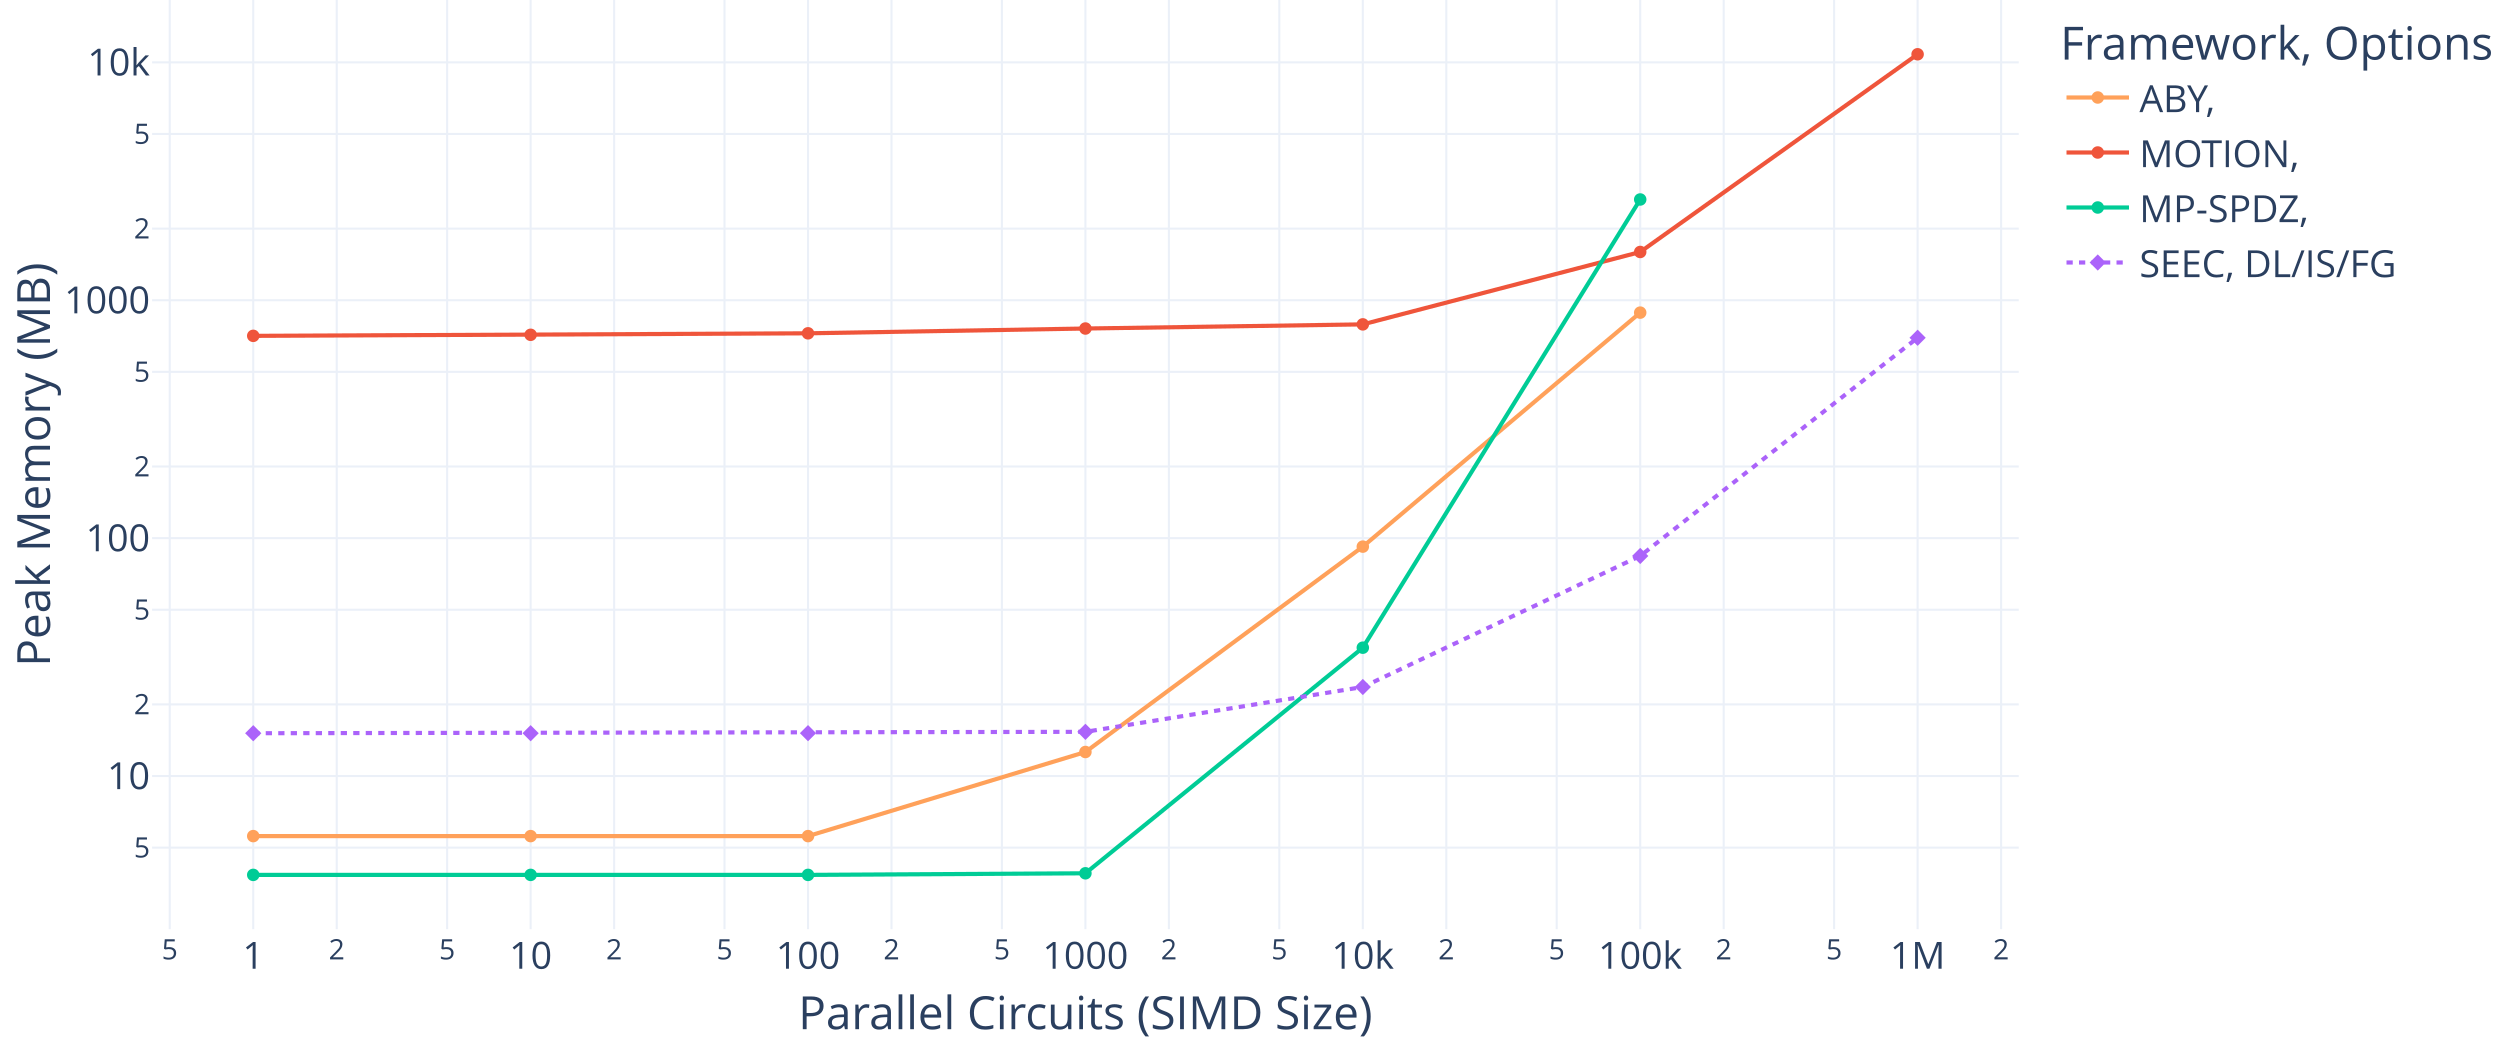
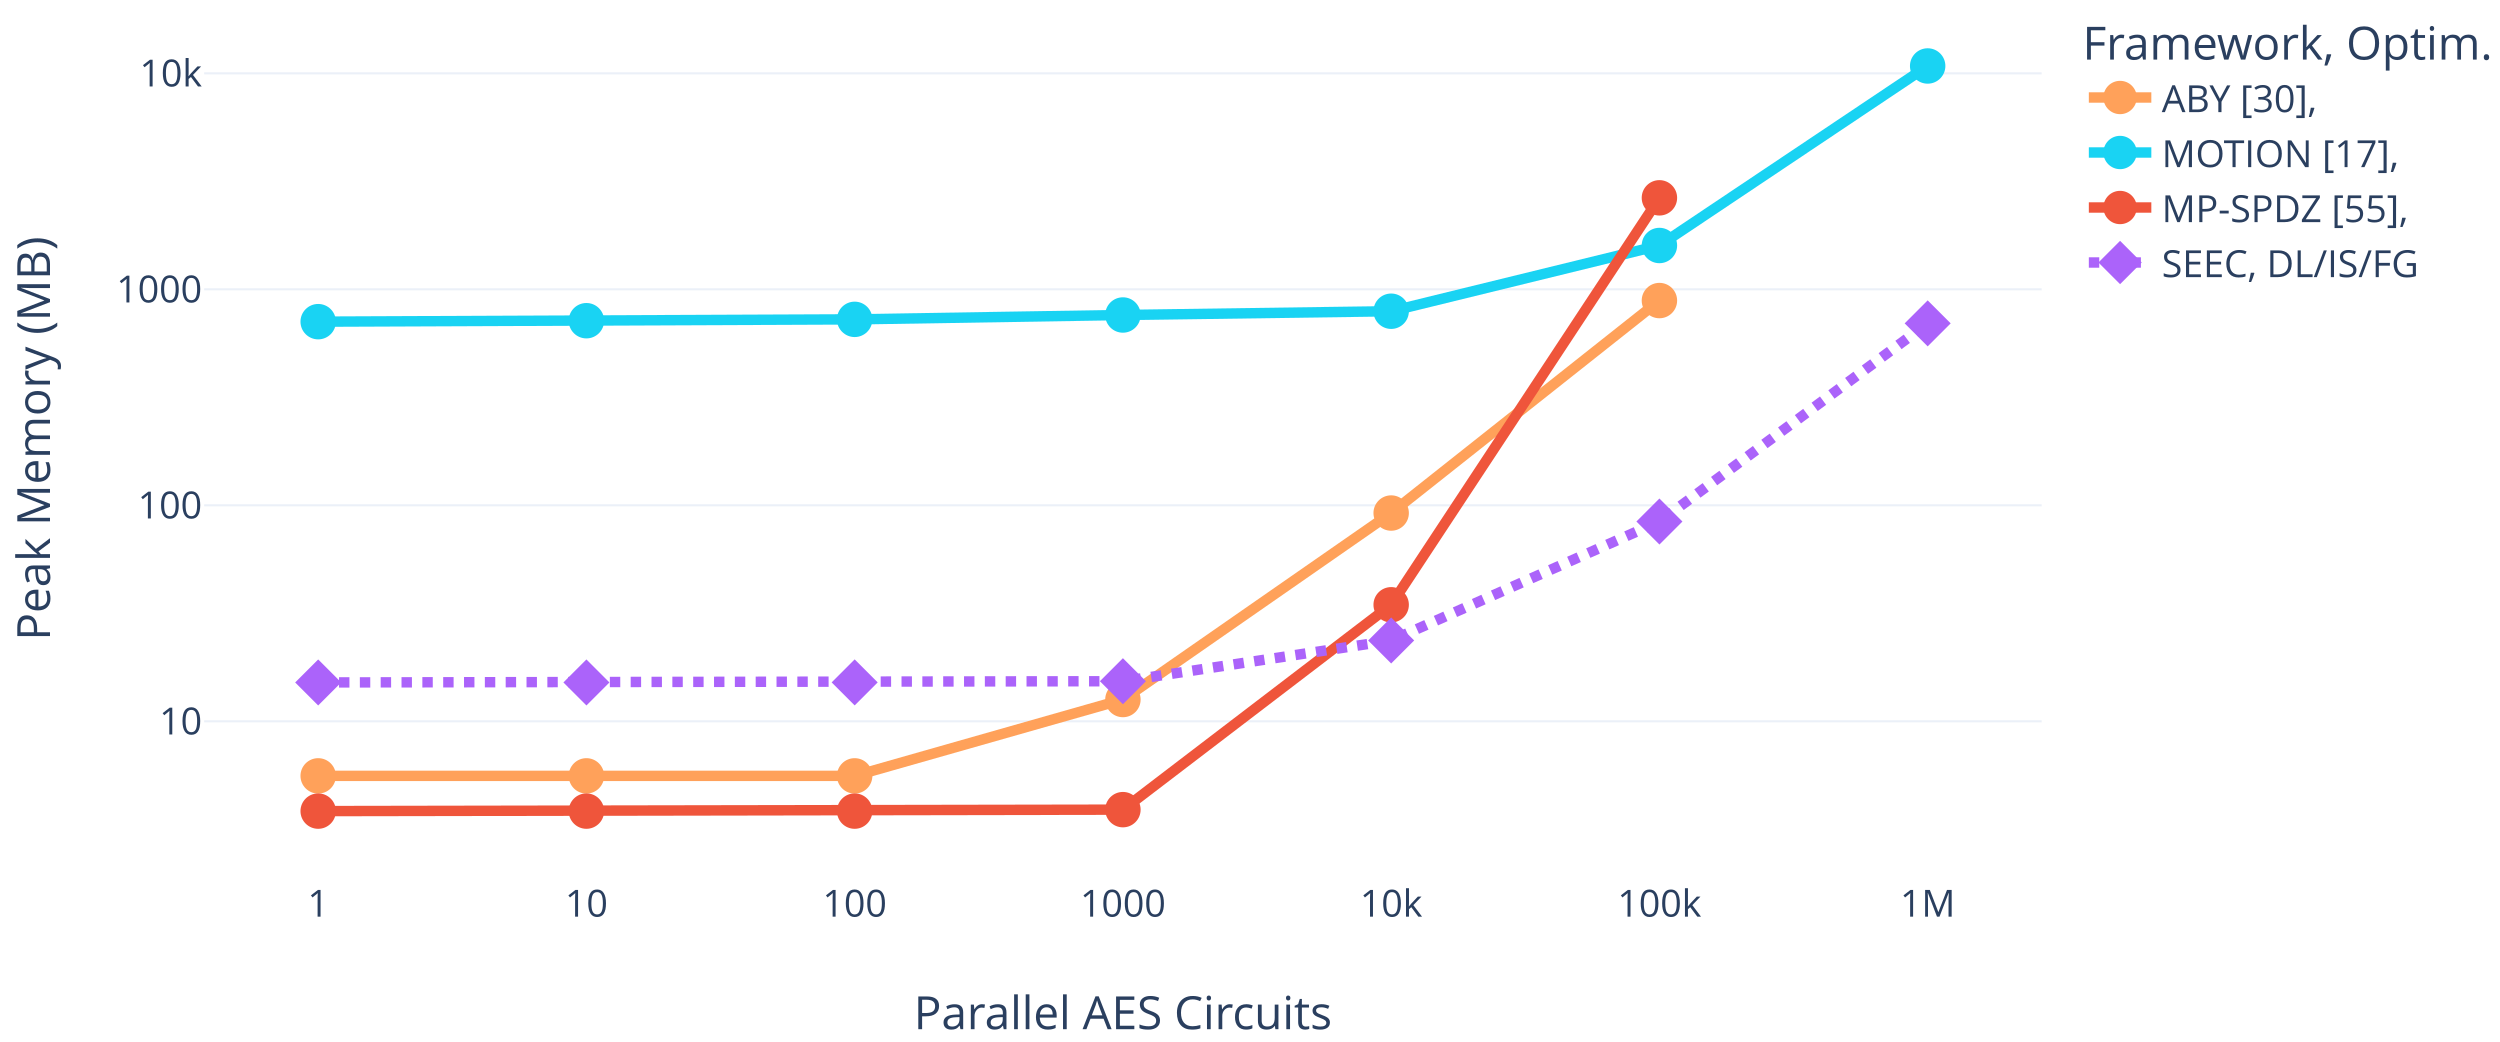
<svg xmlns="http://www.w3.org/2000/svg" class="main-svg" width="1200" height="500" style="" viewBox="0 0 1200 500">
  <rect x="0" y="0" width="1200" height="500" style="fill: rgb(255, 255, 255); fill-opacity: 1;" />
-   <defs id="defs-ccf6f9">
+   <defs id="defs-198258">
    <g class="clips">
-       <clipPath id="clipccf6f9xyplot" class="plotclip">
-         <rect width="896" height="446" />
-       </clipPath>
-       <clipPath class="axesclip" id="clipccf6f9x">
-         <rect x="73" y="0" width="896" height="500" />
-       </clipPath>
-       <clipPath class="axesclip" id="clipccf6f9y">
-         <rect x="0" y="0" width="1200" height="446" />
-       </clipPath>
-       <clipPath class="axesclip" id="clipccf6f9xy">
-         <rect x="73" y="0" width="896" height="446" />
+       <clipPath id="clip198258xyplot" class="plotclip">
+         <rect width="882" height="421" />
+       </clipPath>
+       <clipPath class="axesclip" id="clip198258x">
+         <rect x="98" y="0" width="882" height="500" />
+       </clipPath>
+       <clipPath class="axesclip" id="clip198258y">
+         <rect x="0" y="0" width="1200" height="421" />
+       </clipPath>
+       <clipPath class="axesclip" id="clip198258xy">
+         <rect x="98" y="0" width="882" height="421" />
      </clipPath>
    </g>
    <g class="gradients" />
    <g class="patterns" />
  </defs>
  <g class="bglayer" />
  <g class="layer-below">
    <g class="imagelayer" />
    <g class="shapelayer" />
  </g>
  <g class="cartesianlayer">
    <g class="subplot xy">
      <g class="layer-subplot">
        <g class="shapelayer" />
        <g class="imagelayer" />
      </g>
      <g class="minor-gridlayer">
        <g class="x" />
        <g class="y" />
      </g>
      <g class="gridlayer">
-         <g class="x">
-           <path class="xgrid crisp" transform="translate(81.47,0)" d="M0,0v446" style="stroke: rgb(235, 240, 248); stroke-opacity: 1; stroke-width: 1px;" />
-           <path class="xgrid crisp" transform="translate(121.55,0)" d="M0,0v446" style="stroke: rgb(235, 240, 248); stroke-opacity: 1; stroke-width: 1px;" />
-           <path class="xgrid crisp" transform="translate(161.63,0)" d="M0,0v446" style="stroke: rgb(235, 240, 248); stroke-opacity: 1; stroke-width: 1px;" />
-           <path class="xgrid crisp" transform="translate(214.62,0)" d="M0,0v446" style="stroke: rgb(235, 240, 248); stroke-opacity: 1; stroke-width: 1px;" />
-           <path class="xgrid crisp" transform="translate(254.7,0)" d="M0,0v446" style="stroke: rgb(235, 240, 248); stroke-opacity: 1; stroke-width: 1px;" />
-           <path class="xgrid crisp" transform="translate(294.78,0)" d="M0,0v446" style="stroke: rgb(235, 240, 248); stroke-opacity: 1; stroke-width: 1px;" />
-           <path class="xgrid crisp" transform="translate(347.77,0)" d="M0,0v446" style="stroke: rgb(235, 240, 248); stroke-opacity: 1; stroke-width: 1px;" />
-           <path class="xgrid crisp" transform="translate(387.85,0)" d="M0,0v446" style="stroke: rgb(235, 240, 248); stroke-opacity: 1; stroke-width: 1px;" />
-           <path class="xgrid crisp" transform="translate(427.93,0)" d="M0,0v446" style="stroke: rgb(235, 240, 248); stroke-opacity: 1; stroke-width: 1px;" />
-           <path class="xgrid crisp" transform="translate(480.92,0)" d="M0,0v446" style="stroke: rgb(235, 240, 248); stroke-opacity: 1; stroke-width: 1px;" />
-           <path class="xgrid crisp" transform="translate(521,0)" d="M0,0v446" style="stroke: rgb(235, 240, 248); stroke-opacity: 1; stroke-width: 1px;" />
-           <path class="xgrid crisp" transform="translate(561.08,0)" d="M0,0v446" style="stroke: rgb(235, 240, 248); stroke-opacity: 1; stroke-width: 1px;" />
-           <path class="xgrid crisp" transform="translate(614.07,0)" d="M0,0v446" style="stroke: rgb(235, 240, 248); stroke-opacity: 1; stroke-width: 1px;" />
-           <path class="xgrid crisp" transform="translate(654.15,0)" d="M0,0v446" style="stroke: rgb(235, 240, 248); stroke-opacity: 1; stroke-width: 1px;" />
-           <path class="xgrid crisp" transform="translate(694.23,0)" d="M0,0v446" style="stroke: rgb(235, 240, 248); stroke-opacity: 1; stroke-width: 1px;" />
-           <path class="xgrid crisp" transform="translate(747.22,0)" d="M0,0v446" style="stroke: rgb(235, 240, 248); stroke-opacity: 1; stroke-width: 1px;" />
-           <path class="xgrid crisp" transform="translate(787.3,0)" d="M0,0v446" style="stroke: rgb(235, 240, 248); stroke-opacity: 1; stroke-width: 1px;" />
-           <path class="xgrid crisp" transform="translate(827.38,0)" d="M0,0v446" style="stroke: rgb(235, 240, 248); stroke-opacity: 1; stroke-width: 1px;" />
-           <path class="xgrid crisp" transform="translate(880.37,0)" d="M0,0v446" style="stroke: rgb(235, 240, 248); stroke-opacity: 1; stroke-width: 1px;" />
-           <path class="xgrid crisp" transform="translate(920.45,0)" d="M0,0v446" style="stroke: rgb(235, 240, 248); stroke-opacity: 1; stroke-width: 1px;" />
-           <path class="xgrid crisp" transform="translate(960.53,0)" d="M0,0v446" style="stroke: rgb(235, 240, 248); stroke-opacity: 1; stroke-width: 1px;" />
-         </g>
+         <g class="x" />
        <g class="y">
-           <path class="ygrid crisp" transform="translate(0,406.86)" d="M73,0h896" style="stroke: rgb(235, 240, 248); stroke-opacity: 1; stroke-width: 1px;" />
-           <path class="ygrid crisp" transform="translate(0,372.49)" d="M73,0h896" style="stroke: rgb(235, 240, 248); stroke-opacity: 1; stroke-width: 1px;" />
-           <path class="ygrid crisp" transform="translate(0,338.11)" d="M73,0h896" style="stroke: rgb(235, 240, 248); stroke-opacity: 1; stroke-width: 1px;" />
-           <path class="ygrid crisp" transform="translate(0,292.67)" d="M73,0h896" style="stroke: rgb(235, 240, 248); stroke-opacity: 1; stroke-width: 1px;" />
-           <path class="ygrid crisp" transform="translate(0,258.3)" d="M73,0h896" style="stroke: rgb(235, 240, 248); stroke-opacity: 1; stroke-width: 1px;" />
-           <path class="ygrid crisp" transform="translate(0,223.93)" d="M73,0h896" style="stroke: rgb(235, 240, 248); stroke-opacity: 1; stroke-width: 1px;" />
-           <path class="ygrid crisp" transform="translate(0,178.49)" d="M73,0h896" style="stroke: rgb(235, 240, 248); stroke-opacity: 1; stroke-width: 1px;" />
-           <path class="ygrid crisp" transform="translate(0,144.11)" d="M73,0h896" style="stroke: rgb(235, 240, 248); stroke-opacity: 1; stroke-width: 1px;" />
-           <path class="ygrid crisp" transform="translate(0,109.74)" d="M73,0h896" style="stroke: rgb(235, 240, 248); stroke-opacity: 1; stroke-width: 1px;" />
-           <path class="ygrid crisp" transform="translate(0,64.3)" d="M73,0h896" style="stroke: rgb(235, 240, 248); stroke-opacity: 1; stroke-width: 1px;" />
-           <path class="ygrid crisp" transform="translate(0,29.93)" d="M73,0h896" style="stroke: rgb(235, 240, 248); stroke-opacity: 1; stroke-width: 1px;" />
+           <path class="ygrid crisp" transform="translate(0,346.23)" d="M98,0h882" style="stroke: rgb(235, 240, 248); stroke-opacity: 1; stroke-width: 1px;" />
+           <path class="ygrid crisp" transform="translate(0,242.55)" d="M98,0h882" style="stroke: rgb(235, 240, 248); stroke-opacity: 1; stroke-width: 1px;" />
+           <path class="ygrid crisp" transform="translate(0,138.87)" d="M98,0h882" style="stroke: rgb(235, 240, 248); stroke-opacity: 1; stroke-width: 1px;" />
+           <path class="ygrid crisp" transform="translate(0,35.2)" d="M98,0h882" style="stroke: rgb(235, 240, 248); stroke-opacity: 1; stroke-width: 1px;" />
        </g>
      </g>
      <g class="zerolinelayer" />
      <path class="xlines-below" />
      <path class="ylines-below" />
      <g class="overlines-below" />
      <g class="xaxislayer-below" />
      <g class="yaxislayer-below" />
      <g class="overaxes-below" />
-       <g class="plot" transform="translate(73,0)" clip-path="url(#clipccf6f9xyplot)">
+       <g class="plot" transform="translate(98,0)" clip-path="url(#clip198258xyplot)">
        <g class="scatterlayer mlayer">
-           <g class="trace scatter tracec33f34" style="stroke-miterlimit: 2; opacity: 1;">
-             <g class="fills" />
-             <g class="errorbars" />
-             <g class="lines">
-               <path class="js-line" d="M48.55,401.33L314.85,401.33L448,360.96L581.15,262.38L714.3,150.06" style="vector-effect: none; fill: none; stroke: rgb(255, 161, 90); stroke-opacity: 1; stroke-width: 2px; opacity: 1;" />
-             </g>
-             <g class="points">
-               <path class="point" transform="translate(48.55,401.33)" d="M3,0A3,3 0 1,1 0,-3A3,3 0 0,1 3,0Z" style="opacity: 1; stroke-width: 0px; fill: rgb(255, 161, 90); fill-opacity: 1;" />
-               <path class="point" transform="translate(181.7,401.33)" d="M3,0A3,3 0 1,1 0,-3A3,3 0 0,1 3,0Z" style="opacity: 1; stroke-width: 0px; fill: rgb(255, 161, 90); fill-opacity: 1;" />
-               <path class="point" transform="translate(314.85,401.33)" d="M3,0A3,3 0 1,1 0,-3A3,3 0 0,1 3,0Z" style="opacity: 1; stroke-width: 0px; fill: rgb(255, 161, 90); fill-opacity: 1;" />
-               <path class="point" transform="translate(448,360.96)" d="M3,0A3,3 0 1,1 0,-3A3,3 0 0,1 3,0Z" style="opacity: 1; stroke-width: 0px; fill: rgb(255, 161, 90); fill-opacity: 1;" />
-               <path class="point" transform="translate(581.15,262.38)" d="M3,0A3,3 0 1,1 0,-3A3,3 0 0,1 3,0Z" style="opacity: 1; stroke-width: 0px; fill: rgb(255, 161, 90); fill-opacity: 1;" />
-               <path class="point" transform="translate(714.3,150.06)" d="M3,0A3,3 0 1,1 0,-3A3,3 0 0,1 3,0Z" style="opacity: 1; stroke-width: 0px; fill: rgb(255, 161, 90); fill-opacity: 1;" />
-             </g>
-             <g class="text" />
-           </g>
-           <g class="trace scatter trace591c91" style="stroke-miterlimit: 2; opacity: 1;">
-             <g class="fills" />
-             <g class="errorbars" />
-             <g class="lines">
-               <path class="js-line" d="M48.55,161.21L314.85,159.99L448,157.69L581.15,155.7L714.3,120.95L847.45,26.05" style="vector-effect: none; fill: none; stroke: rgb(239, 85, 59); stroke-opacity: 1; stroke-width: 2px; opacity: 1;" />
-             </g>
-             <g class="points">
-               <path class="point" transform="translate(48.55,161.21)" d="M3,0A3,3 0 1,1 0,-3A3,3 0 0,1 3,0Z" style="opacity: 1; stroke-width: 0px; fill: rgb(239, 85, 59); fill-opacity: 1;" />
-               <path class="point" transform="translate(181.7,160.71)" d="M3,0A3,3 0 1,1 0,-3A3,3 0 0,1 3,0Z" style="opacity: 1; stroke-width: 0px; fill: rgb(239, 85, 59); fill-opacity: 1;" />
-               <path class="point" transform="translate(314.85,159.99)" d="M3,0A3,3 0 1,1 0,-3A3,3 0 0,1 3,0Z" style="opacity: 1; stroke-width: 0px; fill: rgb(239, 85, 59); fill-opacity: 1;" />
-               <path class="point" transform="translate(448,157.69)" d="M3,0A3,3 0 1,1 0,-3A3,3 0 0,1 3,0Z" style="opacity: 1; stroke-width: 0px; fill: rgb(239, 85, 59); fill-opacity: 1;" />
-               <path class="point" transform="translate(581.15,155.7)" d="M3,0A3,3 0 1,1 0,-3A3,3 0 0,1 3,0Z" style="opacity: 1; stroke-width: 0px; fill: rgb(239, 85, 59); fill-opacity: 1;" />
-               <path class="point" transform="translate(714.3,120.95)" d="M3,0A3,3 0 1,1 0,-3A3,3 0 0,1 3,0Z" style="opacity: 1; stroke-width: 0px; fill: rgb(239, 85, 59); fill-opacity: 1;" />
-               <path class="point" transform="translate(847.45,26.05)" d="M3,0A3,3 0 1,1 0,-3A3,3 0 0,1 3,0Z" style="opacity: 1; stroke-width: 0px; fill: rgb(239, 85, 59); fill-opacity: 1;" />
-             </g>
-             <g class="text" />
-           </g>
-           <g class="trace scatter trace5002c6" style="stroke-miterlimit: 2; opacity: 1;">
-             <g class="fills" />
-             <g class="errorbars" />
-             <g class="lines">
-               <path class="js-line" d="M48.55,419.95L314.85,419.95L448,419.18L581.15,310.89L714.3,95.75" style="vector-effect: none; fill: none; stroke: rgb(0, 204, 150); stroke-opacity: 1; stroke-width: 2px; opacity: 1;" />
-             </g>
-             <g class="points">
-               <path class="point" transform="translate(48.55,419.95)" d="M3,0A3,3 0 1,1 0,-3A3,3 0 0,1 3,0Z" style="opacity: 1; stroke-width: 0px; fill: rgb(0, 204, 150); fill-opacity: 1;" />
-               <path class="point" transform="translate(181.7,419.95)" d="M3,0A3,3 0 1,1 0,-3A3,3 0 0,1 3,0Z" style="opacity: 1; stroke-width: 0px; fill: rgb(0, 204, 150); fill-opacity: 1;" />
-               <path class="point" transform="translate(314.85,419.95)" d="M3,0A3,3 0 1,1 0,-3A3,3 0 0,1 3,0Z" style="opacity: 1; stroke-width: 0px; fill: rgb(0, 204, 150); fill-opacity: 1;" />
-               <path class="point" transform="translate(448,419.18)" d="M3,0A3,3 0 1,1 0,-3A3,3 0 0,1 3,0Z" style="opacity: 1; stroke-width: 0px; fill: rgb(0, 204, 150); fill-opacity: 1;" />
-               <path class="point" transform="translate(581.15,310.89)" d="M3,0A3,3 0 1,1 0,-3A3,3 0 0,1 3,0Z" style="opacity: 1; stroke-width: 0px; fill: rgb(0, 204, 150); fill-opacity: 1;" />
-               <path class="point" transform="translate(714.3,95.75)" d="M3,0A3,3 0 1,1 0,-3A3,3 0 0,1 3,0Z" style="opacity: 1; stroke-width: 0px; fill: rgb(0, 204, 150); fill-opacity: 1;" />
-             </g>
-             <g class="text" />
-           </g>
-           <g class="trace scatter trace430a0f" style="stroke-miterlimit: 2; opacity: 1;">
-             <g class="fills" />
-             <g class="errorbars" />
-             <g class="lines">
-               <path class="js-line" d="M48.55,351.95L448,351.28L581.15,329.76L714.3,266.86L847.45,162.12" style="vector-effect: none; fill: none; stroke: rgb(171, 99, 250); stroke-opacity: 1; stroke-dasharray: 3px, 3px; stroke-width: 2px; opacity: 1;" />
-             </g>
-             <g class="points">
-               <path class="point" transform="translate(48.55,351.95)" d="M3.9,0L0,3.9L-3.9,0L0,-3.9Z" style="opacity: 1; stroke-width: 0px; fill: rgb(171, 99, 250); fill-opacity: 1;" />
-               <path class="point" transform="translate(181.7,351.95)" d="M3.9,0L0,3.9L-3.9,0L0,-3.9Z" style="opacity: 1; stroke-width: 0px; fill: rgb(171, 99, 250); fill-opacity: 1;" />
-               <path class="point" transform="translate(314.85,351.92)" d="M3.9,0L0,3.9L-3.9,0L0,-3.9Z" style="opacity: 1; stroke-width: 0px; fill: rgb(171, 99, 250); fill-opacity: 1;" />
-               <path class="point" transform="translate(448,351.28)" d="M3.9,0L0,3.9L-3.9,0L0,-3.9Z" style="opacity: 1; stroke-width: 0px; fill: rgb(171, 99, 250); fill-opacity: 1;" />
-               <path class="point" transform="translate(581.15,329.76)" d="M3.9,0L0,3.9L-3.9,0L0,-3.9Z" style="opacity: 1; stroke-width: 0px; fill: rgb(171, 99, 250); fill-opacity: 1;" />
-               <path class="point" transform="translate(714.3,266.86)" d="M3.9,0L0,3.9L-3.9,0L0,-3.9Z" style="opacity: 1; stroke-width: 0px; fill: rgb(171, 99, 250); fill-opacity: 1;" />
-               <path class="point" transform="translate(847.45,162.12)" d="M3.9,0L0,3.9L-3.9,0L0,-3.9Z" style="opacity: 1; stroke-width: 0px; fill: rgb(171, 99, 250); fill-opacity: 1;" />
+           <g class="trace scatter trace004ed2" style="stroke-miterlimit: 2; opacity: 1;">
+             <g class="fills" />
+             <g class="errorbars" />
+             <g class="lines">
+               <path class="js-line" d="M54.73,372.42L312.24,372.42L441,335.77L569.76,246.26L698.52,144.27" style="vector-effect: none; fill: none; stroke: rgb(255, 161, 90); stroke-opacity: 1; stroke-width: 5px; opacity: 1;" />
+             </g>
+             <g class="points">
+               <path class="point" transform="translate(54.73,372.42)" d="M8.5,0A8.5,8.5 0 1,1 0,-8.5A8.5,8.5 0 0,1 8.5,0Z" style="opacity: 1; stroke-width: 0px; fill: rgb(255, 161, 90); fill-opacity: 1;" />
+               <path class="point" transform="translate(183.48,372.42)" d="M8.5,0A8.5,8.5 0 1,1 0,-8.5A8.5,8.5 0 0,1 8.5,0Z" style="opacity: 1; stroke-width: 0px; fill: rgb(255, 161, 90); fill-opacity: 1;" />
+               <path class="point" transform="translate(312.24,372.42)" d="M8.5,0A8.5,8.5 0 1,1 0,-8.5A8.5,8.5 0 0,1 8.5,0Z" style="opacity: 1; stroke-width: 0px; fill: rgb(255, 161, 90); fill-opacity: 1;" />
+               <path class="point" transform="translate(441,335.77)" d="M8.5,0A8.5,8.5 0 1,1 0,-8.5A8.5,8.5 0 0,1 8.5,0Z" style="opacity: 1; stroke-width: 0px; fill: rgb(255, 161, 90); fill-opacity: 1;" />
+               <path class="point" transform="translate(569.76,246.26)" d="M8.5,0A8.5,8.5 0 1,1 0,-8.5A8.5,8.5 0 0,1 8.5,0Z" style="opacity: 1; stroke-width: 0px; fill: rgb(255, 161, 90); fill-opacity: 1;" />
+               <path class="point" transform="translate(698.52,144.27)" d="M8.5,0A8.5,8.5 0 1,1 0,-8.5A8.5,8.5 0 0,1 8.5,0Z" style="opacity: 1; stroke-width: 0px; fill: rgb(255, 161, 90); fill-opacity: 1;" />
+             </g>
+             <g class="text" />
+           </g>
+           <g class="trace scatter trace6a9b45" style="stroke-miterlimit: 2; opacity: 1;">
+             <g class="fills" />
+             <g class="errorbars" />
+             <g class="lines">
+               <path class="js-line" d="M54.73,154.4L312.24,153.29L441,151.2L569.76,149.39L698.52,117.84L827.28,31.67" style="vector-effect: none; fill: none; stroke: rgb(25, 211, 243); stroke-opacity: 1; stroke-width: 5px; opacity: 1;" />
+             </g>
+             <g class="points">
+               <path class="point" transform="translate(54.73,154.4)" d="M8.5,0A8.5,8.5 0 1,1 0,-8.5A8.5,8.5 0 0,1 8.5,0Z" style="opacity: 1; stroke-width: 0px; fill: rgb(25, 211, 243); fill-opacity: 1;" />
+               <path class="point" transform="translate(183.48,153.94)" d="M8.5,0A8.5,8.5 0 1,1 0,-8.5A8.5,8.5 0 0,1 8.5,0Z" style="opacity: 1; stroke-width: 0px; fill: rgb(25, 211, 243); fill-opacity: 1;" />
+               <path class="point" transform="translate(312.24,153.29)" d="M8.5,0A8.5,8.5 0 1,1 0,-8.5A8.5,8.5 0 0,1 8.5,0Z" style="opacity: 1; stroke-width: 0px; fill: rgb(25, 211, 243); fill-opacity: 1;" />
+               <path class="point" transform="translate(441,151.2)" d="M8.5,0A8.5,8.5 0 1,1 0,-8.5A8.5,8.5 0 0,1 8.5,0Z" style="opacity: 1; stroke-width: 0px; fill: rgb(25, 211, 243); fill-opacity: 1;" />
+               <path class="point" transform="translate(569.76,149.39)" d="M8.5,0A8.5,8.5 0 1,1 0,-8.5A8.5,8.5 0 0,1 8.5,0Z" style="opacity: 1; stroke-width: 0px; fill: rgb(25, 211, 243); fill-opacity: 1;" />
+               <path class="point" transform="translate(698.52,117.84)" d="M8.5,0A8.5,8.5 0 1,1 0,-8.5A8.5,8.5 0 0,1 8.5,0Z" style="opacity: 1; stroke-width: 0px; fill: rgb(25, 211, 243); fill-opacity: 1;" />
+               <path class="point" transform="translate(827.28,31.67)" d="M8.5,0A8.5,8.5 0 1,1 0,-8.5A8.5,8.5 0 0,1 8.5,0Z" style="opacity: 1; stroke-width: 0px; fill: rgb(25, 211, 243); fill-opacity: 1;" />
+             </g>
+             <g class="text" />
+           </g>
+           <g class="trace scatter trace496ad4" style="stroke-miterlimit: 2; opacity: 1;">
+             <g class="fills" />
+             <g class="errorbars" />
+             <g class="lines">
+               <path class="js-line" d="M54.73,389.33L441,388.63L569.76,290.3L698.52,94.96" style="vector-effect: none; fill: none; stroke: rgb(239, 85, 59); stroke-opacity: 1; stroke-width: 5px; opacity: 1;" />
+             </g>
+             <g class="points">
+               <path class="point" transform="translate(54.73,389.33)" d="M8.5,0A8.5,8.5 0 1,1 0,-8.5A8.5,8.5 0 0,1 8.5,0Z" style="opacity: 1; stroke-width: 0px; fill: rgb(239, 85, 59); fill-opacity: 1;" />
+               <path class="point" transform="translate(183.48,389.33)" d="M8.5,0A8.5,8.5 0 1,1 0,-8.5A8.5,8.5 0 0,1 8.5,0Z" style="opacity: 1; stroke-width: 0px; fill: rgb(239, 85, 59); fill-opacity: 1;" />
+               <path class="point" transform="translate(312.24,389.33)" d="M8.5,0A8.5,8.5 0 1,1 0,-8.5A8.5,8.5 0 0,1 8.5,0Z" style="opacity: 1; stroke-width: 0px; fill: rgb(239, 85, 59); fill-opacity: 1;" />
+               <path class="point" transform="translate(441,388.63)" d="M8.5,0A8.5,8.5 0 1,1 0,-8.5A8.5,8.5 0 0,1 8.5,0Z" style="opacity: 1; stroke-width: 0px; fill: rgb(239, 85, 59); fill-opacity: 1;" />
+               <path class="point" transform="translate(569.76,290.3)" d="M8.5,0A8.5,8.5 0 1,1 0,-8.5A8.5,8.5 0 0,1 8.5,0Z" style="opacity: 1; stroke-width: 0px; fill: rgb(239, 85, 59); fill-opacity: 1;" />
+               <path class="point" transform="translate(698.52,94.96)" d="M8.5,0A8.5,8.5 0 1,1 0,-8.5A8.5,8.5 0 0,1 8.5,0Z" style="opacity: 1; stroke-width: 0px; fill: rgb(239, 85, 59); fill-opacity: 1;" />
+             </g>
+             <g class="text" />
+           </g>
+           <g class="trace scatter tracee3a58e" style="stroke-miterlimit: 2; opacity: 1;">
+             <g class="fills" />
+             <g class="errorbars" />
+             <g class="lines">
+               <path class="js-line" d="M54.73,327.58L441,326.98L569.76,307.43L698.52,250.33L827.28,155.22" style="vector-effect: none; fill: none; stroke: rgb(171, 99, 250); stroke-opacity: 1; stroke-dasharray: 5px, 5px; stroke-width: 5px; opacity: 1;" />
+             </g>
+             <g class="points">
+               <path class="point" transform="translate(54.73,327.58)" d="M11.05,0L0,11.05L-11.05,0L0,-11.05Z" style="opacity: 1; stroke-width: 0px; fill: rgb(171, 99, 250); fill-opacity: 1;" />
+               <path class="point" transform="translate(183.48,327.58)" d="M11.05,0L0,11.05L-11.05,0L0,-11.05Z" style="opacity: 1; stroke-width: 0px; fill: rgb(171, 99, 250); fill-opacity: 1;" />
+               <path class="point" transform="translate(312.24,327.55)" d="M11.05,0L0,11.05L-11.05,0L0,-11.05Z" style="opacity: 1; stroke-width: 0px; fill: rgb(171, 99, 250); fill-opacity: 1;" />
+               <path class="point" transform="translate(441,326.98)" d="M11.05,0L0,11.05L-11.05,0L0,-11.05Z" style="opacity: 1; stroke-width: 0px; fill: rgb(171, 99, 250); fill-opacity: 1;" />
+               <path class="point" transform="translate(569.76,307.43)" d="M11.05,0L0,11.05L-11.05,0L0,-11.05Z" style="opacity: 1; stroke-width: 0px; fill: rgb(171, 99, 250); fill-opacity: 1;" />
+               <path class="point" transform="translate(698.52,250.33)" d="M11.05,0L0,11.05L-11.05,0L0,-11.05Z" style="opacity: 1; stroke-width: 0px; fill: rgb(171, 99, 250); fill-opacity: 1;" />
+               <path class="point" transform="translate(827.28,155.22)" d="M11.05,0L0,11.05L-11.05,0L0,-11.05Z" style="opacity: 1; stroke-width: 0px; fill: rgb(171, 99, 250); fill-opacity: 1;" />
            </g>
            <g class="text" />
          </g>
        </g>
      </g>
      <g class="overplot" />
      <path class="xlines-above crisp" d="M0,0" style="fill: none;" />
      <path class="ylines-above crisp" d="M0,0" style="fill: none;" />
      <g class="overlines-above" />
      <g class="xaxislayer-above">
        <g class="xtick">
-           <text text-anchor="middle" x="0" y="460.5" transform="translate(81.47,0)" style="font-family: 'Open Sans', verdana, arial, sans-serif; font-size: 13.5px; fill: rgb(42, 63, 95); fill-opacity: 1; white-space: pre; opacity: 1;">5</text>
-         </g>
-         <g class="xtick">
-           <text text-anchor="middle" x="0" y="465" style="font-family: 'Open Sans', verdana, arial, sans-serif; font-size: 18px; fill: rgb(42, 63, 95); fill-opacity: 1; white-space: pre; opacity: 1;" transform="translate(121.55,0)">1</text>
-         </g>
-         <g class="xtick">
-           <text text-anchor="middle" x="0" y="460.5" style="font-family: 'Open Sans', verdana, arial, sans-serif; font-size: 13.5px; fill: rgb(42, 63, 95); fill-opacity: 1; white-space: pre; opacity: 1;" transform="translate(161.63,0)">2</text>
-         </g>
-         <g class="xtick">
-           <text text-anchor="middle" x="0" y="460.5" style="font-family: 'Open Sans', verdana, arial, sans-serif; font-size: 13.5px; fill: rgb(42, 63, 95); fill-opacity: 1; white-space: pre; opacity: 1;" transform="translate(214.62,0)">5</text>
-         </g>
-         <g class="xtick">
-           <text text-anchor="middle" x="0" y="465" style="font-family: 'Open Sans', verdana, arial, sans-serif; font-size: 18px; fill: rgb(42, 63, 95); fill-opacity: 1; white-space: pre; opacity: 1;" transform="translate(254.7,0)">10</text>
-         </g>
-         <g class="xtick">
-           <text text-anchor="middle" x="0" y="460.5" style="font-family: 'Open Sans', verdana, arial, sans-serif; font-size: 13.5px; fill: rgb(42, 63, 95); fill-opacity: 1; white-space: pre; opacity: 1;" transform="translate(294.78,0)">2</text>
-         </g>
-         <g class="xtick">
-           <text text-anchor="middle" x="0" y="460.5" style="font-family: 'Open Sans', verdana, arial, sans-serif; font-size: 13.5px; fill: rgb(42, 63, 95); fill-opacity: 1; white-space: pre; opacity: 1;" transform="translate(347.77,0)">5</text>
-         </g>
-         <g class="xtick">
-           <text text-anchor="middle" x="0" y="465" style="font-family: 'Open Sans', verdana, arial, sans-serif; font-size: 18px; fill: rgb(42, 63, 95); fill-opacity: 1; white-space: pre; opacity: 1;" transform="translate(387.85,0)">100</text>
-         </g>
-         <g class="xtick">
-           <text text-anchor="middle" x="0" y="460.5" style="font-family: 'Open Sans', verdana, arial, sans-serif; font-size: 13.5px; fill: rgb(42, 63, 95); fill-opacity: 1; white-space: pre; opacity: 1;" transform="translate(427.93,0)">2</text>
-         </g>
-         <g class="xtick">
-           <text text-anchor="middle" x="0" y="460.5" style="font-family: 'Open Sans', verdana, arial, sans-serif; font-size: 13.5px; fill: rgb(42, 63, 95); fill-opacity: 1; white-space: pre; opacity: 1;" transform="translate(480.92,0)">5</text>
-         </g>
-         <g class="xtick">
-           <text text-anchor="middle" x="0" y="465" style="font-family: 'Open Sans', verdana, arial, sans-serif; font-size: 18px; fill: rgb(42, 63, 95); fill-opacity: 1; white-space: pre; opacity: 1;" transform="translate(521,0)">1000</text>
-         </g>
-         <g class="xtick">
-           <text text-anchor="middle" x="0" y="460.5" style="font-family: 'Open Sans', verdana, arial, sans-serif; font-size: 13.5px; fill: rgb(42, 63, 95); fill-opacity: 1; white-space: pre; opacity: 1;" transform="translate(561.08,0)">2</text>
-         </g>
-         <g class="xtick">
-           <text text-anchor="middle" x="0" y="460.5" style="font-family: 'Open Sans', verdana, arial, sans-serif; font-size: 13.5px; fill: rgb(42, 63, 95); fill-opacity: 1; white-space: pre; opacity: 1;" transform="translate(614.07,0)">5</text>
-         </g>
-         <g class="xtick">
-           <text text-anchor="middle" x="0" y="465" style="font-family: 'Open Sans', verdana, arial, sans-serif; font-size: 18px; fill: rgb(42, 63, 95); fill-opacity: 1; white-space: pre; opacity: 1;" transform="translate(654.15,0)">10k</text>
-         </g>
-         <g class="xtick">
-           <text text-anchor="middle" x="0" y="460.5" style="font-family: 'Open Sans', verdana, arial, sans-serif; font-size: 13.5px; fill: rgb(42, 63, 95); fill-opacity: 1; white-space: pre; opacity: 1;" transform="translate(694.23,0)">2</text>
-         </g>
-         <g class="xtick">
-           <text text-anchor="middle" x="0" y="460.5" style="font-family: 'Open Sans', verdana, arial, sans-serif; font-size: 13.5px; fill: rgb(42, 63, 95); fill-opacity: 1; white-space: pre; opacity: 1;" transform="translate(747.22,0)">5</text>
-         </g>
-         <g class="xtick">
-           <text text-anchor="middle" x="0" y="465" style="font-family: 'Open Sans', verdana, arial, sans-serif; font-size: 18px; fill: rgb(42, 63, 95); fill-opacity: 1; white-space: pre; opacity: 1;" transform="translate(787.3,0)">100k</text>
-         </g>
-         <g class="xtick">
-           <text text-anchor="middle" x="0" y="460.5" style="font-family: 'Open Sans', verdana, arial, sans-serif; font-size: 13.5px; fill: rgb(42, 63, 95); fill-opacity: 1; white-space: pre; opacity: 1;" transform="translate(827.38,0)">2</text>
-         </g>
-         <g class="xtick">
-           <text text-anchor="middle" x="0" y="460.5" style="font-family: 'Open Sans', verdana, arial, sans-serif; font-size: 13.5px; fill: rgb(42, 63, 95); fill-opacity: 1; white-space: pre; opacity: 1;" transform="translate(880.37,0)">5</text>
-         </g>
-         <g class="xtick">
-           <text text-anchor="middle" x="0" y="465" style="font-family: 'Open Sans', verdana, arial, sans-serif; font-size: 18px; fill: rgb(42, 63, 95); fill-opacity: 1; white-space: pre; opacity: 1;" transform="translate(920.45,0)">1M</text>
-         </g>
-         <g class="xtick">
-           <text text-anchor="middle" x="0" y="460.5" style="font-family: 'Open Sans', verdana, arial, sans-serif; font-size: 13.5px; fill: rgb(42, 63, 95); fill-opacity: 1; white-space: pre; opacity: 1;" transform="translate(960.53,0)">2</text>
+           <text text-anchor="middle" x="0" y="440" transform="translate(152.73,0)" style="font-family: 'Open Sans', verdana, arial, sans-serif; font-size: 18px; fill: rgb(42, 63, 95); fill-opacity: 1; white-space: pre; opacity: 1;">1</text>
+         </g>
+         <g class="xtick">
+           <text text-anchor="middle" x="0" y="440" style="font-family: 'Open Sans', verdana, arial, sans-serif; font-size: 18px; fill: rgb(42, 63, 95); fill-opacity: 1; white-space: pre; opacity: 1;" transform="translate(281.48,0)">10</text>
+         </g>
+         <g class="xtick">
+           <text text-anchor="middle" x="0" y="440" style="font-family: 'Open Sans', verdana, arial, sans-serif; font-size: 18px; fill: rgb(42, 63, 95); fill-opacity: 1; white-space: pre; opacity: 1;" transform="translate(410.24,0)">100</text>
+         </g>
+         <g class="xtick">
+           <text text-anchor="middle" x="0" y="440" style="font-family: 'Open Sans', verdana, arial, sans-serif; font-size: 18px; fill: rgb(42, 63, 95); fill-opacity: 1; white-space: pre; opacity: 1;" transform="translate(539,0)">1000</text>
+         </g>
+         <g class="xtick">
+           <text text-anchor="middle" x="0" y="440" style="font-family: 'Open Sans', verdana, arial, sans-serif; font-size: 18px; fill: rgb(42, 63, 95); fill-opacity: 1; white-space: pre; opacity: 1;" transform="translate(667.76,0)">10k</text>
+         </g>
+         <g class="xtick">
+           <text text-anchor="middle" x="0" y="440" style="font-family: 'Open Sans', verdana, arial, sans-serif; font-size: 18px; fill: rgb(42, 63, 95); fill-opacity: 1; white-space: pre; opacity: 1;" transform="translate(796.52,0)">100k</text>
+         </g>
+         <g class="xtick">
+           <text text-anchor="middle" x="0" y="440" style="font-family: 'Open Sans', verdana, arial, sans-serif; font-size: 18px; fill: rgb(42, 63, 95); fill-opacity: 1; white-space: pre; opacity: 1;" transform="translate(925.28,0)">1M</text>
        </g>
      </g>
      <g class="yaxislayer-above">
        <g class="ytick">
-           <text text-anchor="end" x="72" y="4.725" transform="translate(0,406.86)" style="font-family: 'Open Sans', verdana, arial, sans-serif; font-size: 13.5px; fill: rgb(42, 63, 95); fill-opacity: 1; white-space: pre; opacity: 1;">5</text>
-         </g>
-         <g class="ytick">
-           <text text-anchor="end" x="72" y="6.3" style="font-family: 'Open Sans', verdana, arial, sans-serif; font-size: 18px; fill: rgb(42, 63, 95); fill-opacity: 1; white-space: pre; opacity: 1;" transform="translate(0,372.49)">10</text>
-         </g>
-         <g class="ytick">
-           <text text-anchor="end" x="72" y="4.725" style="font-family: 'Open Sans', verdana, arial, sans-serif; font-size: 13.5px; fill: rgb(42, 63, 95); fill-opacity: 1; white-space: pre; opacity: 1;" transform="translate(0,338.11)">2</text>
-         </g>
-         <g class="ytick">
-           <text text-anchor="end" x="72" y="4.725" style="font-family: 'Open Sans', verdana, arial, sans-serif; font-size: 13.5px; fill: rgb(42, 63, 95); fill-opacity: 1; white-space: pre; opacity: 1;" transform="translate(0,292.67)">5</text>
-         </g>
-         <g class="ytick">
-           <text text-anchor="end" x="72" y="6.3" style="font-family: 'Open Sans', verdana, arial, sans-serif; font-size: 18px; fill: rgb(42, 63, 95); fill-opacity: 1; white-space: pre; opacity: 1;" transform="translate(0,258.3)">100</text>
-         </g>
-         <g class="ytick">
-           <text text-anchor="end" x="72" y="4.725" style="font-family: 'Open Sans', verdana, arial, sans-serif; font-size: 13.5px; fill: rgb(42, 63, 95); fill-opacity: 1; white-space: pre; opacity: 1;" transform="translate(0,223.93)">2</text>
-         </g>
-         <g class="ytick">
-           <text text-anchor="end" x="72" y="4.725" style="font-family: 'Open Sans', verdana, arial, sans-serif; font-size: 13.5px; fill: rgb(42, 63, 95); fill-opacity: 1; white-space: pre; opacity: 1;" transform="translate(0,178.49)">5</text>
-         </g>
-         <g class="ytick">
-           <text text-anchor="end" x="72" y="6.3" style="font-family: 'Open Sans', verdana, arial, sans-serif; font-size: 18px; fill: rgb(42, 63, 95); fill-opacity: 1; white-space: pre; opacity: 1;" transform="translate(0,144.11)">1000</text>
-         </g>
-         <g class="ytick">
-           <text text-anchor="end" x="72" y="4.725" style="font-family: 'Open Sans', verdana, arial, sans-serif; font-size: 13.5px; fill: rgb(42, 63, 95); fill-opacity: 1; white-space: pre; opacity: 1;" transform="translate(0,109.74)">2</text>
-         </g>
-         <g class="ytick">
-           <text text-anchor="end" x="72" y="4.725" style="font-family: 'Open Sans', verdana, arial, sans-serif; font-size: 13.5px; fill: rgb(42, 63, 95); fill-opacity: 1; white-space: pre; opacity: 1;" transform="translate(0,64.3)">5</text>
-         </g>
-         <g class="ytick">
-           <text text-anchor="end" x="72" y="6.3" style="font-family: 'Open Sans', verdana, arial, sans-serif; font-size: 18px; fill: rgb(42, 63, 95); fill-opacity: 1; white-space: pre; opacity: 1;" transform="translate(0,29.93)">10k</text>
+           <text text-anchor="end" x="97" y="6.3" transform="translate(0,346.23)" style="font-family: 'Open Sans', verdana, arial, sans-serif; font-size: 18px; fill: rgb(42, 63, 95); fill-opacity: 1; white-space: pre; opacity: 1;">10</text>
+         </g>
+         <g class="ytick">
+           <text text-anchor="end" x="97" y="6.3" style="font-family: 'Open Sans', verdana, arial, sans-serif; font-size: 18px; fill: rgb(42, 63, 95); fill-opacity: 1; white-space: pre; opacity: 1;" transform="translate(0,242.55)">100</text>
+         </g>
+         <g class="ytick">
+           <text text-anchor="end" x="97" y="6.3" style="font-family: 'Open Sans', verdana, arial, sans-serif; font-size: 18px; fill: rgb(42, 63, 95); fill-opacity: 1; white-space: pre; opacity: 1;" transform="translate(0,138.87)">1000</text>
+         </g>
+         <g class="ytick">
+           <text text-anchor="end" x="97" y="6.3" style="font-family: 'Open Sans', verdana, arial, sans-serif; font-size: 18px; fill: rgb(42, 63, 95); fill-opacity: 1; white-space: pre; opacity: 1;" transform="translate(0,35.2)">10k</text>
        </g>
      </g>
      <g class="overaxes-above" />
    </g>
  </g>
  <g class="polarlayer" />
  <g class="smithlayer" />
  <g class="ternarylayer" />
  <g class="geolayer" />
  <g class="funnelarealayer" />
  <g class="pielayer" />
  <g class="iciclelayer" />
  <g class="treemaplayer" />
  <g class="sunburstlayer" />
  <g class="glimages" />
-   <defs id="topdefs-ccf6f9">
+   <defs id="topdefs-198258">
    <g class="clips" />
-     <clipPath id="legendccf6f9">
-       <rect width="213" height="145" x="0" y="0" />
+     <clipPath id="legend198258">
+       <rect width="202" height="145" x="0" y="0" />
    </clipPath>
  </defs>
  <g class="layer-above">
    <g class="imagelayer" />
    <g class="shapelayer" />
  </g>
  <g class="infolayer">
-     <g class="legend" pointer-events="all" transform="translate(986.92,0)">
-       <rect class="bg" shape-rendering="crispEdges" width="213" height="145" x="0" y="0" style="stroke: rgb(68, 68, 68); stroke-opacity: 1; fill: rgb(255, 255, 255); fill-opacity: 1; stroke-width: 0px;" />
-       <g class="scrollbox" transform="" clip-path="url(#legendccf6f9)">
-         <text class="legendtitletext" text-anchor="start" x="2" y="28.6" style="font-family: 'Open Sans', verdana, arial, sans-serif; font-size: 22px; fill: rgb(42, 63, 95); fill-opacity: 1; white-space: pre;">Framework, Options</text>
+     <g class="legend" pointer-events="all" transform="translate(997.64,0)">
+       <rect class="bg" shape-rendering="crispEdges" width="202" height="145" x="0" y="0" style="stroke: rgb(68, 68, 68); stroke-opacity: 1; fill: rgb(255, 255, 255); fill-opacity: 1; stroke-width: 0px;" />
+       <g class="scrollbox" transform="" clip-path="url(#legend198258)">
+         <text class="legendtitletext" text-anchor="start" x="2" y="28.6" style="font-family: 'Open Sans', verdana, arial, sans-serif; font-size: 22px; fill: rgb(42, 63, 95); fill-opacity: 1; white-space: pre;">Framework, Optim.</text>
        <g class="groups" transform="">
          <g class="traces" transform="translate(0,46.8)" style="opacity: 1;">
-             <text class="legendtext" text-anchor="start" x="40" y="7.02" style="font-family: 'Open Sans', verdana, arial, sans-serif; font-size: 18px; fill: rgb(42, 63, 95); fill-opacity: 1; white-space: pre;">ABY, </text>
-             <g class="layers" style="opacity: 1;">
-               <g class="legendfill" />
-               <g class="legendlines">
-                 <path class="js-line" d="M5,0h30" style="fill: none; stroke: rgb(255, 161, 90); stroke-opacity: 1; stroke-width: 2px;" />
-               </g>
-               <g class="legendsymbols">
-                 <g class="legendpoints">
-                   <path class="scatterpts" transform="translate(20,0)" d="M3,0A3,3 0 1,1 0,-3A3,3 0 0,1 3,0Z" style="opacity: 1; stroke-width: 0px; fill: rgb(255, 161, 90); fill-opacity: 1;" />
+             <text class="legendtext" text-anchor="start" x="40" y="7.02" style="font-family: 'Open Sans', verdana, arial, sans-serif; font-size: 18px; fill: rgb(42, 63, 95); fill-opacity: 1; white-space: pre;">ABY [30], </text>
+             <g class="layers" style="opacity: 1;">
+               <g class="legendfill" />
+               <g class="legendlines">
+                 <path class="js-line" d="M5,0h30" style="fill: none; stroke: rgb(255, 161, 90); stroke-opacity: 1; stroke-width: 5px;" />
+               </g>
+               <g class="legendsymbols">
+                 <g class="legendpoints">
+                   <path class="scatterpts" transform="translate(20,0)" d="M8,0A8,8 0 1,1 0,-8A8,8 0 0,1 8,0Z" style="opacity: 1; stroke-width: 0px; fill: rgb(255, 161, 90); fill-opacity: 1;" />
                </g>
              </g>
            </g>
            <rect class="legendtoggle" x="0" y="-13.2" width="163.328" height="26.4" style="fill: rgb(0, 0, 0); fill-opacity: 0;" />
          </g>
        </g>
        <g class="groups" transform="">
          <g class="traces" transform="translate(0,73.2)" style="opacity: 1;">
-             <text class="legendtext" text-anchor="start" x="40" y="7.02" style="font-family: 'Open Sans', verdana, arial, sans-serif; font-size: 18px; fill: rgb(42, 63, 95); fill-opacity: 1; white-space: pre;">MOTION, </text>
-             <g class="layers" style="opacity: 1;">
-               <g class="legendfill" />
-               <g class="legendlines">
-                 <path class="js-line" d="M5,0h30" style="fill: none; stroke: rgb(239, 85, 59); stroke-opacity: 1; stroke-width: 2px;" />
-               </g>
-               <g class="legendsymbols">
-                 <g class="legendpoints">
-                   <path class="scatterpts" transform="translate(20,0)" d="M3,0A3,3 0 1,1 0,-3A3,3 0 0,1 3,0Z" style="opacity: 1; stroke-width: 0px; fill: rgb(239, 85, 59); fill-opacity: 1;" />
+             <text class="legendtext" text-anchor="start" x="40" y="7.02" style="font-family: 'Open Sans', verdana, arial, sans-serif; font-size: 18px; fill: rgb(42, 63, 95); fill-opacity: 1; white-space: pre;">MOTION [17], </text>
+             <g class="layers" style="opacity: 1;">
+               <g class="legendfill" />
+               <g class="legendlines">
+                 <path class="js-line" d="M5,0h30" style="fill: none; stroke: rgb(25, 211, 243); stroke-opacity: 1; stroke-width: 5px;" />
+               </g>
+               <g class="legendsymbols">
+                 <g class="legendpoints">
+                   <path class="scatterpts" transform="translate(20,0)" d="M8,0A8,8 0 1,1 0,-8A8,8 0 0,1 8,0Z" style="opacity: 1; stroke-width: 0px; fill: rgb(25, 211, 243); fill-opacity: 1;" />
                </g>
              </g>
            </g>
            <rect class="legendtoggle" x="0" y="-13.2" width="163.328" height="26.4" style="fill: rgb(0, 0, 0); fill-opacity: 0;" />
          </g>
        </g>
        <g class="groups" transform="">
          <g class="traces" transform="translate(0,99.6)" style="opacity: 1;">
-             <text class="legendtext" text-anchor="start" x="40" y="7.02" style="font-family: 'Open Sans', verdana, arial, sans-serif; font-size: 18px; fill: rgb(42, 63, 95); fill-opacity: 1; white-space: pre;">MP-SPDZ, </text>
-             <g class="layers" style="opacity: 1;">
-               <g class="legendfill" />
-               <g class="legendlines">
-                 <path class="js-line" d="M5,0h30" style="fill: none; stroke: rgb(0, 204, 150); stroke-opacity: 1; stroke-width: 2px;" />
-               </g>
-               <g class="legendsymbols">
-                 <g class="legendpoints">
-                   <path class="scatterpts" transform="translate(20,0)" d="M3,0A3,3 0 1,1 0,-3A3,3 0 0,1 3,0Z" style="opacity: 1; stroke-width: 0px; fill: rgb(0, 204, 150); fill-opacity: 1;" />
+             <text class="legendtext" text-anchor="start" x="40" y="7.02" style="font-family: 'Open Sans', verdana, arial, sans-serif; font-size: 18px; fill: rgb(42, 63, 95); fill-opacity: 1; white-space: pre;">MP-SPDZ [55], </text>
+             <g class="layers" style="opacity: 1;">
+               <g class="legendfill" />
+               <g class="legendlines">
+                 <path class="js-line" d="M5,0h30" style="fill: none; stroke: rgb(239, 85, 59); stroke-opacity: 1; stroke-width: 5px;" />
+               </g>
+               <g class="legendsymbols">
+                 <g class="legendpoints">
+                   <path class="scatterpts" transform="translate(20,0)" d="M8,0A8,8 0 1,1 0,-8A8,8 0 0,1 8,0Z" style="opacity: 1; stroke-width: 0px; fill: rgb(239, 85, 59); fill-opacity: 1;" />
                </g>
              </g>
            </g>
            <rect class="legendtoggle" x="0" y="-13.2" width="163.328" height="26.4" style="fill: rgb(0, 0, 0); fill-opacity: 0;" />
          </g>
        </g>
        <g class="groups" transform="">
          <g class="traces" transform="translate(0,126)" style="opacity: 1;">
            <text class="legendtext" text-anchor="start" x="40" y="7.02" style="font-family: 'Open Sans', verdana, arial, sans-serif; font-size: 18px; fill: rgb(42, 63, 95); fill-opacity: 1; white-space: pre;">SEEC, DL/IS/FG</text>
            <g class="layers" style="opacity: 1;">
              <g class="legendfill" />
              <g class="legendlines">
-                 <path class="js-line" d="M5,0h30" style="fill: none; stroke: rgb(171, 99, 250); stroke-opacity: 1; stroke-dasharray: 3px, 3px; stroke-width: 2px;" />
-               </g>
-               <g class="legendsymbols">
-                 <g class="legendpoints">
-                   <path class="scatterpts" transform="translate(20,0)" d="M3.9,0L0,3.9L-3.9,0L0,-3.9Z" style="opacity: 1; stroke-width: 0px; fill: rgb(171, 99, 250); fill-opacity: 1;" />
+                 <path class="js-line" d="M5,0h30" style="fill: none; stroke: rgb(171, 99, 250); stroke-opacity: 1; stroke-dasharray: 5px, 5px; stroke-width: 5px;" />
+               </g>
+               <g class="legendsymbols">
+                 <g class="legendpoints">
+                   <path class="scatterpts" transform="translate(20,0)" d="M10.4,0L0,10.4L-10.4,0L0,-10.4Z" style="opacity: 1; stroke-width: 0px; fill: rgb(171, 99, 250); fill-opacity: 1;" />
                </g>
              </g>
            </g>
            <rect class="legendtoggle" x="0" y="-13.2" width="163.328" height="26.4" style="fill: rgb(0, 0, 0); fill-opacity: 0;" />
          </g>
        </g>
      </g>
      <rect class="scrollbar" rx="20" ry="3" width="0" height="0" x="0" y="0" style="fill: rgb(128, 139, 164); fill-opacity: 1;" />
    </g>
    <g class="g-gtitle" />
    <g class="g-xtitle" transform="translate(0,-5.9)">
-       <text class="xtitle" x="521" y="499.9" text-anchor="middle" style="font-family: 'Open Sans', verdana, arial, sans-serif; font-size: 22px; fill: rgb(42, 63, 95); opacity: 1; font-weight: normal; white-space: pre;">Parallel Circuits (SIMD Size)</text>
+       <text class="xtitle" x="539" y="499.9" text-anchor="middle" style="font-family: 'Open Sans', verdana, arial, sans-serif; font-size: 22px; fill: rgb(42, 63, 95); opacity: 1; font-weight: normal; white-space: pre;">Parallel AES Circuits</text>
    </g>
    <g class="g-ytitle" transform="translate(23.07227,0)">
-       <text class="ytitle" transform="rotate(-90,0.928125,223)" x="0.928" y="223" text-anchor="middle" style="font-family: 'Open Sans', verdana, arial, sans-serif; font-size: 22px; fill: rgb(42, 63, 95); opacity: 1; font-weight: normal; white-space: pre;">Peak Memory (MB)</text>
+       <text class="ytitle" transform="rotate(-90,0.928125,210.5)" x="0.928" y="210.5" text-anchor="middle" style="font-family: 'Open Sans', verdana, arial, sans-serif; font-size: 22px; fill: rgb(42, 63, 95); opacity: 1; font-weight: normal; white-space: pre;">Peak Memory (MB)</text>
    </g>
  </g>
</svg>
